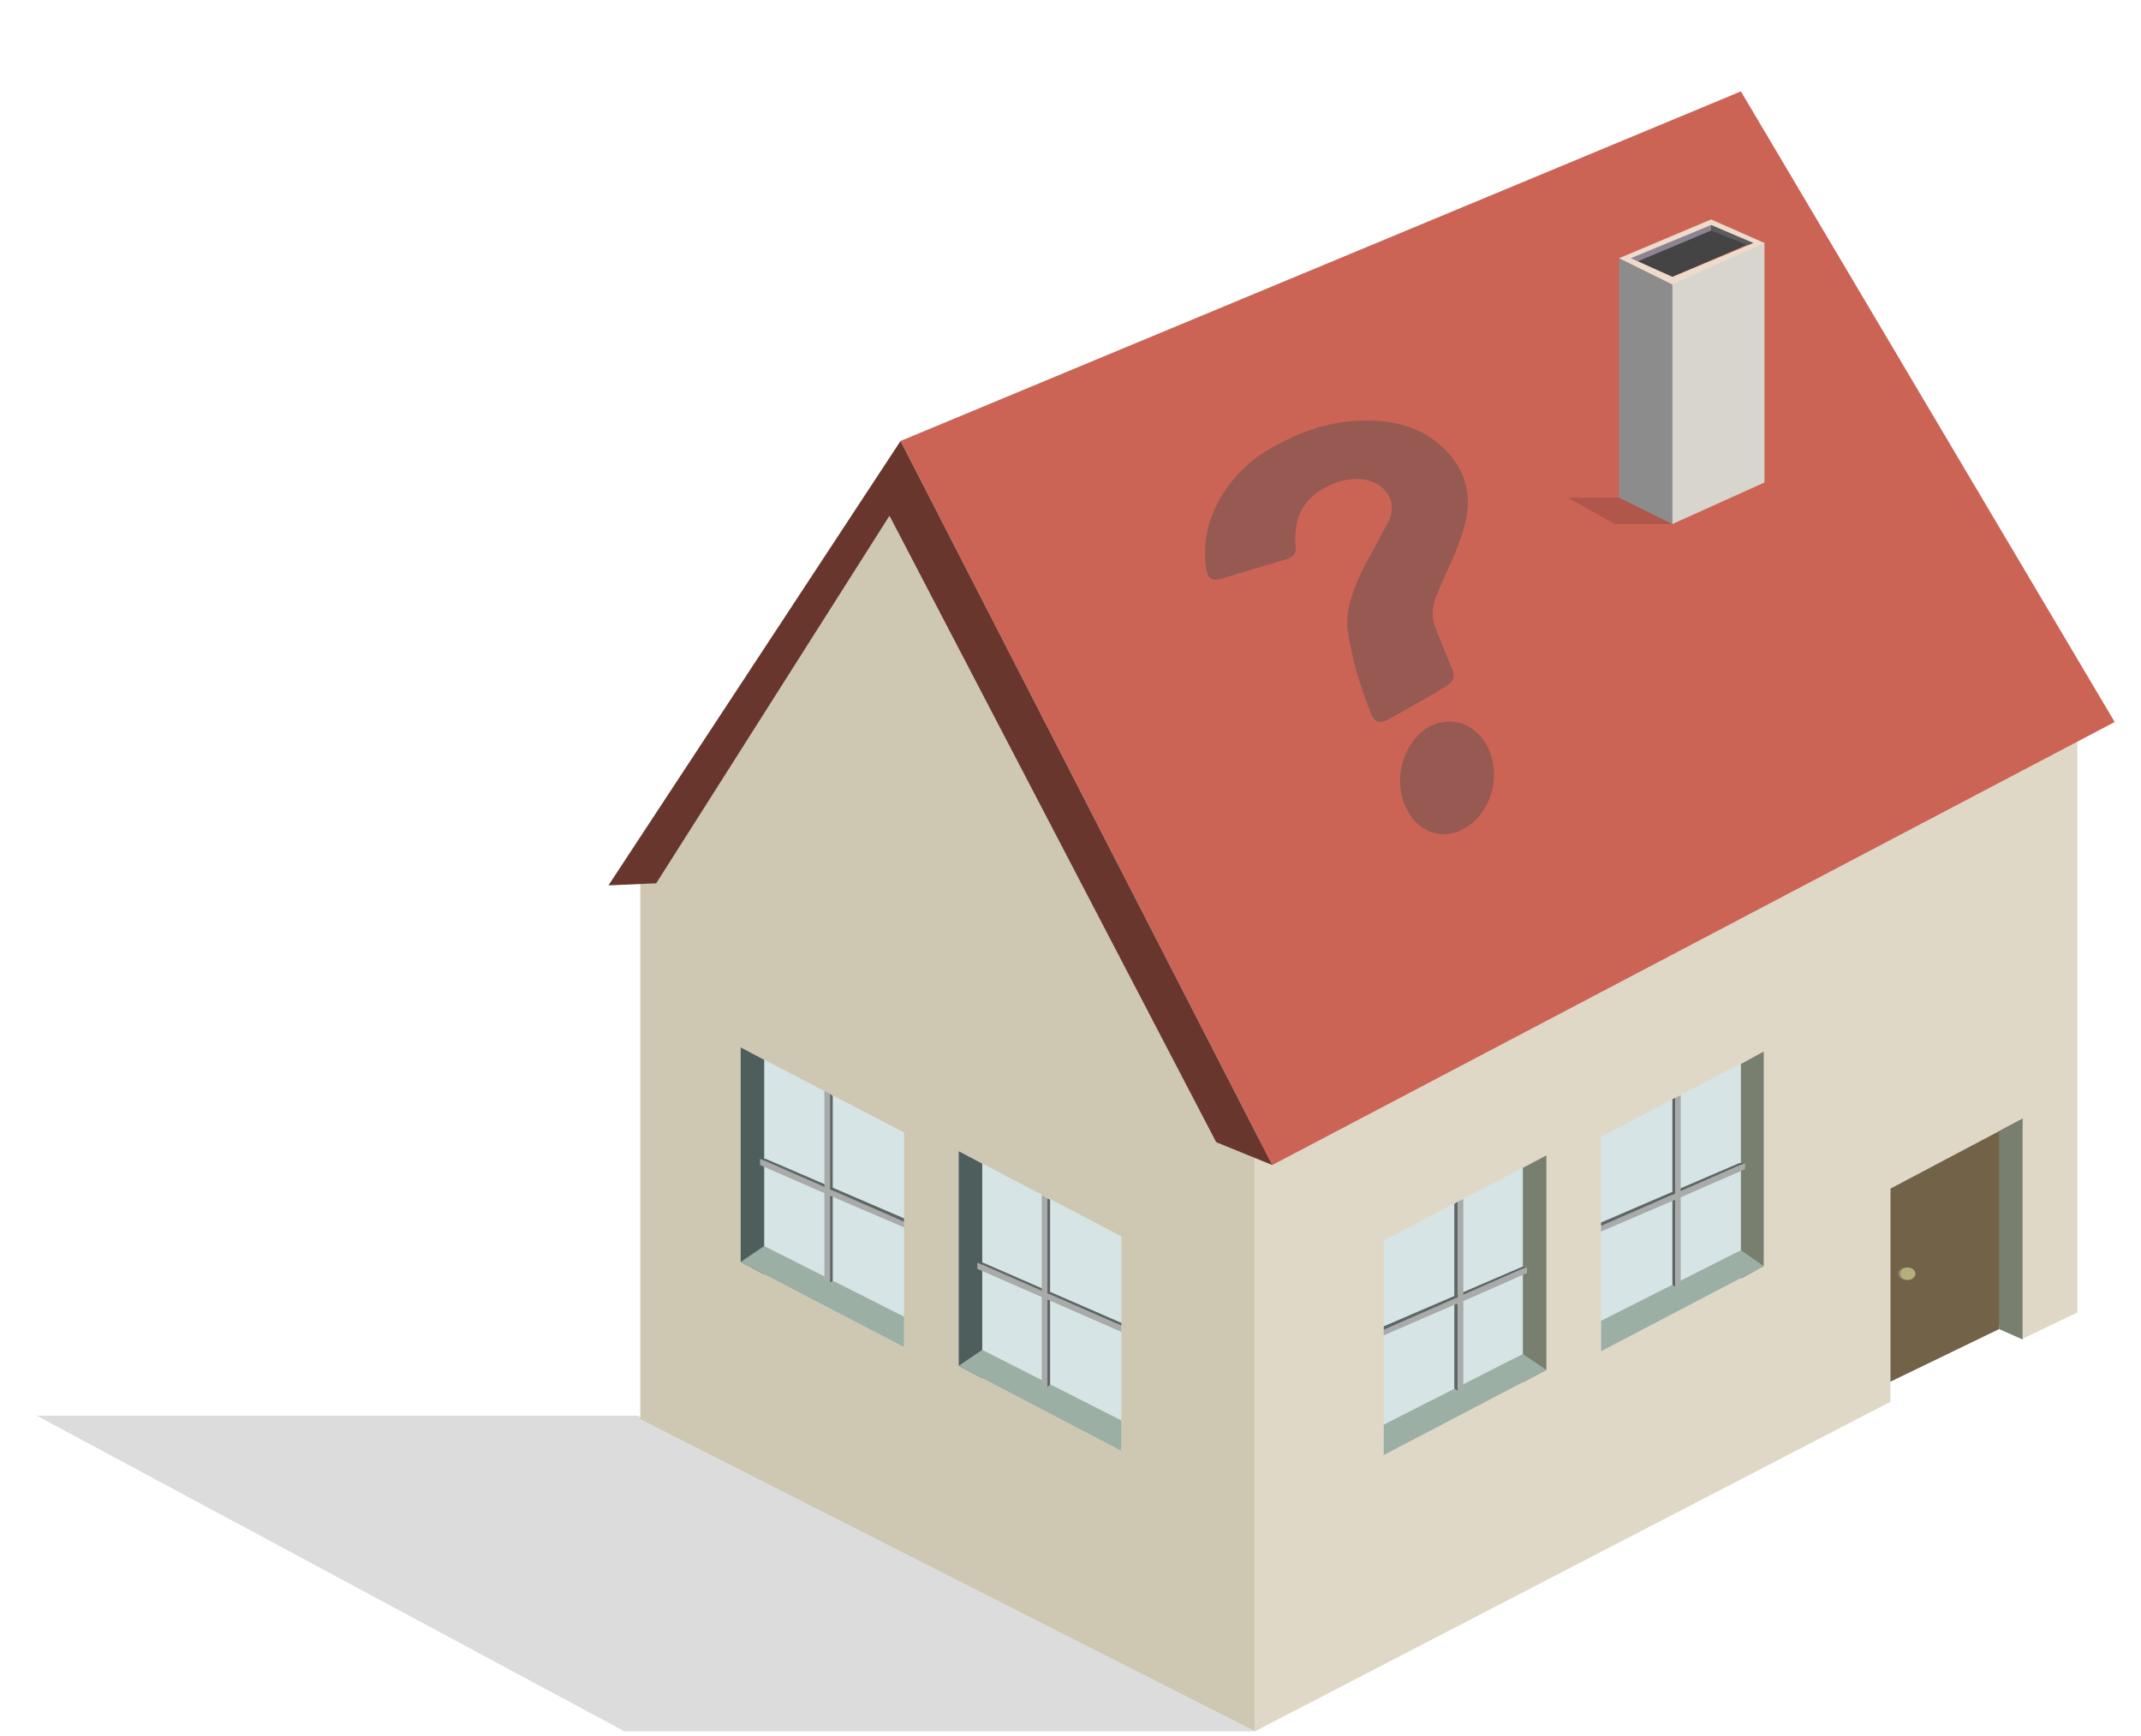
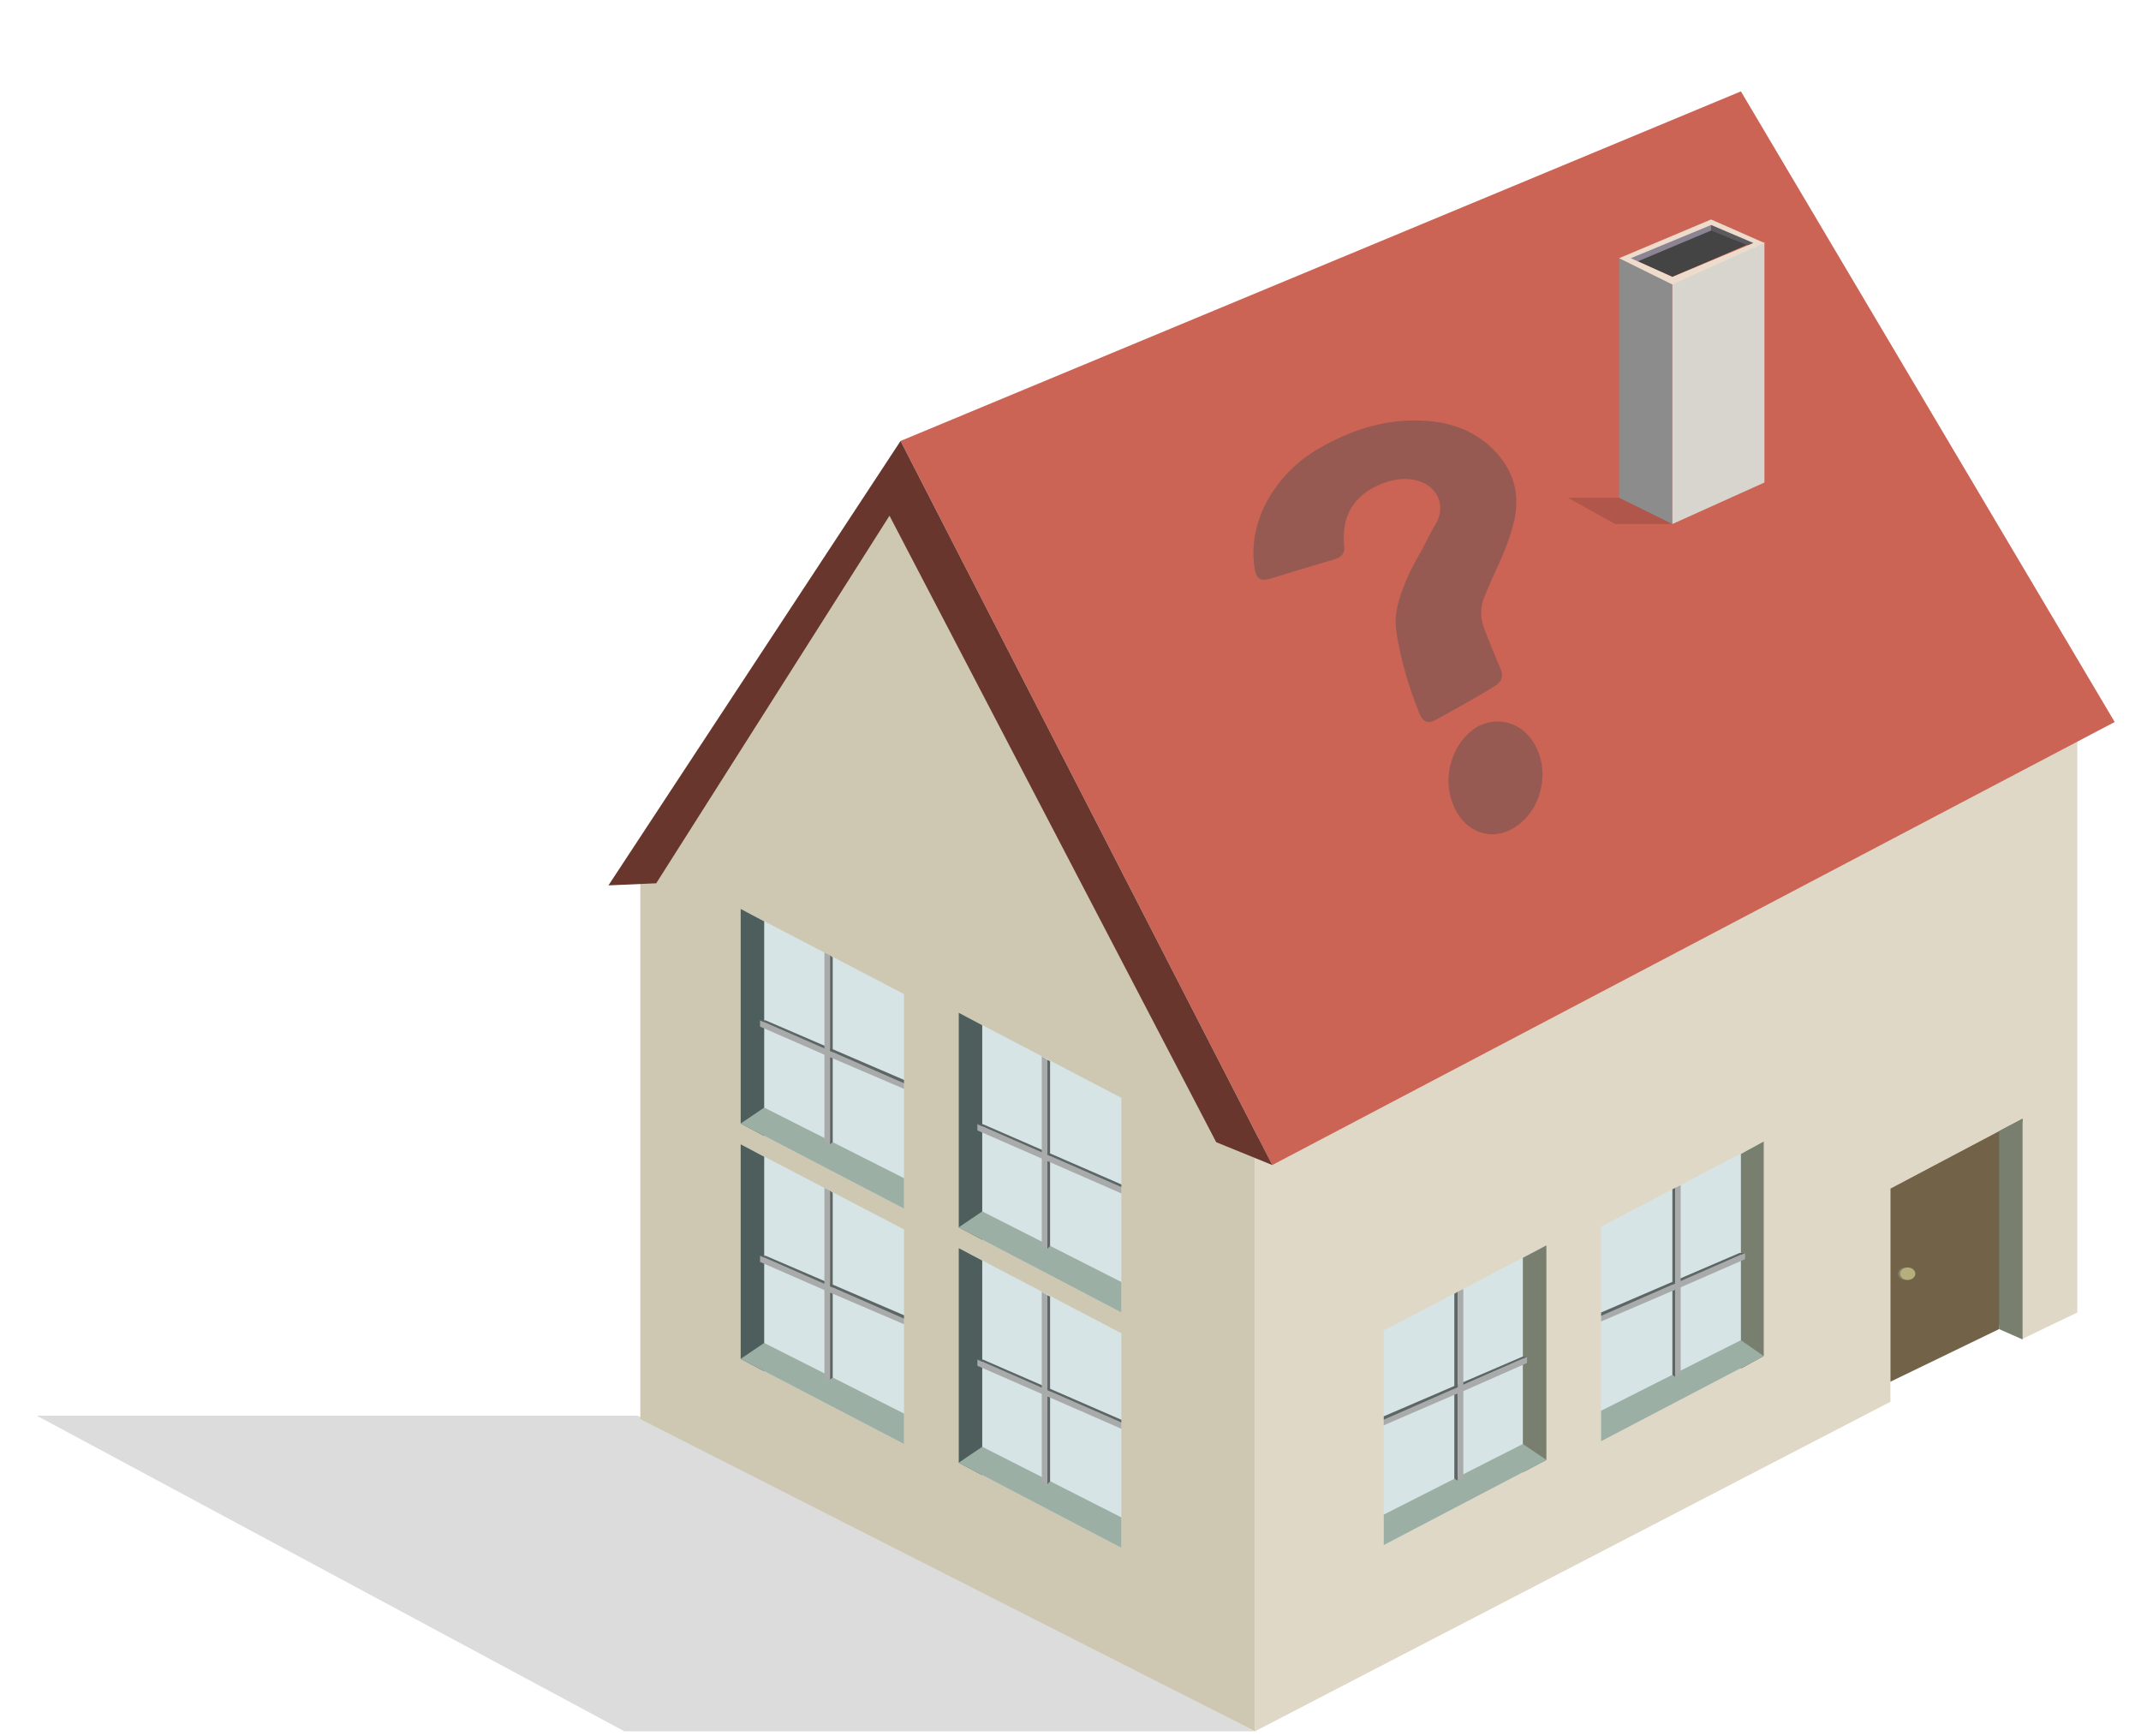
<svg xmlns="http://www.w3.org/2000/svg" version="1.1" id="Layer_1" x="0px" y="0px" viewBox="0 0 309.3 250.7" style="enable-background:new 0 0 309.3 250.7;" xml:space="preserve">
  <style type="text/css">
	.st0{fill:#E0D8C7;}
	.st1{opacity:0.14;}
	.st2{fill:#CEC8B2;}
	.st3{fill:#CC6456;}
	.st4{fill:#68362C;}
	.st5{fill:#D6E4E5;}
	.st6{fill:#4E5E5D;}
	.st7{fill:#9CAFA5;}
	.st8{fill:#5D6664;}
	.st9{fill:#A9AAAA;}
	.st10{fill:#787F6E;}
	.st11{fill:#726348;}
	.st12{fill:#847F61;}
	.st13{fill:#B7AE7E;}
	.st14{fill:#8C8C8C;}
	.st15{fill:#D8D5CE;}
	.st16{fill:#444444;}
	.st17{fill:#5C5A5E;}
	.st18{fill:#8C8393;}
	.st19{fill:#EDDBCC;}
	.st20{opacity:0.42;}
	.st21{fill:#4D4D4D;}
</style>
  <g>
    <g>
      <polygon class="st0" points="181.3,164.7 181.3,250.1 273.1,202.5 273.1,171.7 292.2,161.6 292.2,193.4 300.1,189.6 300.1,103.4       " />
      <polygon class="st1" points="92.1,204.5 5.3,204.5 90.2,250.1 181.3,250.1   " />
      <polygon class="st2" points="92.5,126.6 92.5,205 181.3,250.1 181.3,164.7 130.5,69.3   " />
      <polygon class="st3" points="130.1,63.7 183.8,168.3 305.5,104.3 251.5,13.2   " />
      <polygon class="st4" points="87.9,127.9 130.1,63.7 183.8,168.3 175.7,165 128.5,74.5 94.8,127.6   " />
      <g>
        <g>
-           <polygon class="st5" points="130.6,194.6 107,182.3 107,151.3 130.6,163.6     " />
-           <polygon class="st6" points="110.4,184.1 107,182.3 107,151.3 110.4,153.1     " />
-           <polygon class="st7" points="130.6,194.6 130.6,190.2 110.4,180 107,182.3     " />
+           <polygon class="st5" points="130.6,174.6 107,162.3 107,131.3 130.6,143.6     " />
+           <polygon class="st6" points="110.4,164.1 107,162.3 107,131.3 110.4,133.1     " />
+           <polygon class="st7" points="130.6,174.6 130.6,170.2 110.4,160 107,162.3     " />
        </g>
-         <polygon class="st8" points="119.9,185.3 120.3,185 120.3,158.3 119.9,158 119.9,171.2    " />
-         <polygon class="st9" points="130.6,176.5 119.4,171.6 119.4,172.5 130.6,177.3    " />
-         <polygon class="st9" points="120.1,171.9 109.8,167.4 109.8,168.3 120.1,172.8    " />
-         <polygon class="st8" points="110.6,167.4 130.6,176 130.6,176.5 109.8,167.4    " />
-         <polygon class="st9" points="119.1,157.6 119.9,158 119.9,185.3 119.1,184.9    " />
+         <polygon class="st8" points="119.9,165.3 120.3,165 120.3,138.3 119.9,138 119.9,151.2    " />
+         <polygon class="st9" points="130.6,156.5 119.4,151.6 119.4,152.5 130.6,157.3    " />
+         <polygon class="st9" points="120.1,151.9 109.8,147.4 109.8,148.3 120.1,152.8    " />
+         <polygon class="st8" points="110.6,147.4 130.6,156 130.6,156.5 109.8,147.4    " />
+         <polygon class="st9" points="119.1,137.6 119.9,138 119.9,165.3 119.1,164.9    " />
      </g>
      <g>
        <g>
-           <polygon class="st5" points="162,209.6 138.5,197.3 138.5,166.3 162,178.6     " />
-           <polygon class="st6" points="141.9,199.1 138.5,197.3 138.5,166.3 141.9,168.1     " />
-           <polygon class="st7" points="162,209.6 162,205.2 141.9,195 138.5,197.3     " />
+           <polygon class="st5" points="162,189.6 138.5,177.3 138.5,146.3 162,158.6     " />
+           <polygon class="st6" points="141.9,179.1 138.5,177.3 138.5,146.3 141.9,148.1     " />
+           <polygon class="st7" points="162,189.6 162,185.2 141.9,175 138.5,177.3     " />
        </g>
-         <polygon class="st8" points="151.3,200.4 151.7,200 151.7,173.3 151.3,173.1 151.3,186.2    " />
-         <polygon class="st9" points="162,191.5 150.8,186.6 150.8,187.5 162,192.4    " />
-         <polygon class="st9" points="151.5,186.9 141.2,182.4 141.2,183.3 151.5,187.8    " />
-         <polygon class="st8" points="142,182.4 162,191.1 162,191.5 141.2,182.4    " />
-         <polygon class="st9" points="150.5,172.6 151.3,173.1 151.3,200.4 150.5,200    " />
+         <polygon class="st8" points="151.3,180.4 151.7,180 151.7,153.3 151.3,153.1 151.3,166.2    " />
+         <polygon class="st9" points="162,171.5 150.8,166.6 150.8,167.5 162,172.4    " />
+         <polygon class="st9" points="151.5,166.9 141.2,162.4 141.2,163.3 151.5,167.8    " />
+         <polygon class="st8" points="142,162.4 162,171.1 162,171.5 141.2,162.4    " />
+         <polygon class="st9" points="150.5,152.6 151.3,153.1 151.3,180.4 150.5,180    " />
      </g>
      <g>
        <g>
-           <polygon class="st5" points="231.3,195.2 254.8,182.9 254.8,151.9 231.3,164.2     " />
-           <polygon class="st10" points="251.5,184.7 254.8,182.9 254.8,151.9 251.5,153.7     " />
-           <polygon class="st7" points="231.3,195.2 231.3,190.8 251.5,180.6 254.8,182.9     " />
+           <polygon class="st5" points="231.3,208.2 254.8,195.9 254.8,164.9 231.3,177.2     " />
+           <polygon class="st10" points="251.5,197.7 254.8,195.9 254.8,164.9 251.5,166.7     " />
+           <polygon class="st7" points="231.3,208.2 231.3,203.8 251.5,193.6 254.8,195.9     " />
        </g>
-         <polygon class="st8" points="242,185.9 241.6,185.6 241.6,158.8 242,158.6 242,171.8    " />
-         <polygon class="st9" points="231.3,177.1 242.5,172.2 242.5,173.1 231.3,177.9    " />
-         <polygon class="st9" points="241.8,172.5 252.1,168 252.1,168.9 241.8,173.4    " />
-         <polygon class="st8" points="251.3,168 231.3,176.6 231.3,177.1 252.1,168    " />
-         <polygon class="st9" points="242.8,158.2 242,158.6 242,185.9 242.8,185.5    " />
+         <polygon class="st8" points="242,198.9 241.6,198.6 241.6,171.8 242,171.6 242,184.8    " />
+         <polygon class="st9" points="231.3,190.1 242.5,185.2 242.5,186.1 231.3,190.9    " />
+         <polygon class="st9" points="241.8,185.5 252.1,181 252.1,181.9 241.8,186.4    " />
+         <polygon class="st8" points="251.3,181 231.3,189.6 231.3,190.1 252.1,181    " />
+         <polygon class="st9" points="242.8,171.2 242,171.6 242,198.9 242.8,198.5    " />
      </g>
      <g>
        <g>
-           <polygon class="st5" points="199.9,210.2 223.4,197.9 223.4,166.9 199.9,179.2     " />
-           <polygon class="st10" points="220,199.7 223.4,197.9 223.4,166.9 220,168.7     " />
-           <polygon class="st7" points="199.9,210.2 199.9,205.8 220,195.6 223.4,197.9     " />
+           <polygon class="st5" points="199.9,223.2 223.4,210.9 223.4,179.9 199.9,192.2     " />
+           <polygon class="st10" points="220,212.7 223.4,210.9 223.4,179.9 220,181.7     " />
+           <polygon class="st7" points="199.9,223.2 199.9,218.8 220,208.6 223.4,210.9     " />
        </g>
-         <polygon class="st8" points="210.6,200.9 210.1,200.6 210.1,173.9 210.6,173.6 210.6,186.8    " />
-         <polygon class="st9" points="199.9,192.1 211,187.2 211,188.1 199.9,192.9    " />
-         <polygon class="st9" points="210.4,187.5 220.6,183 220.6,183.9 210.4,188.4    " />
-         <polygon class="st8" points="219.9,183 199.9,191.6 199.9,192.1 220.6,183    " />
-         <polygon class="st9" points="211.4,173.2 210.6,173.6 210.6,200.9 211.4,200.5    " />
+         <polygon class="st8" points="210.6,213.9 210.1,213.6 210.1,186.9 210.6,186.6 210.6,199.8    " />
+         <polygon class="st9" points="199.9,205.1 211,200.2 211,201.1 199.9,205.9    " />
+         <polygon class="st9" points="210.4,200.5 220.6,196 220.6,196.9 210.4,201.4    " />
+         <polygon class="st8" points="219.9,196 199.9,204.6 199.9,205.1 220.6,196    " />
+         <polygon class="st9" points="211.4,186.2 210.6,186.6 210.6,213.9 211.4,213.5    " />
      </g>
      <polygon class="st11" points="273.1,199.6 288.8,192 292.2,161.6 273.1,171.7   " />
      <polygon class="st10" points="288.8,192 292.2,193.5 292.2,161.6 288.8,163.4   " />
      <ellipse class="st12" cx="275.3" cy="184" rx="1.1" ry="0.9" />
      <ellipse class="st13" cx="275.6" cy="184" rx="1.1" ry="0.9" />
+       <g>
+         <g>
+           <polygon class="st5" points="130.6,208.6 107,196.3 107,165.3 130.6,177.6     " />
+           <polygon class="st6" points="110.4,198.1 107,196.3 107,165.3 110.4,167.1     " />
+           <polygon class="st7" points="130.6,208.6 130.6,204.2 110.4,194 107,196.3     " />
+         </g>
+         <polygon class="st8" points="119.9,199.3 120.3,199 120.3,172.3 119.9,172 119.9,185.2    " />
+         <polygon class="st9" points="130.6,190.5 119.4,185.6 119.4,186.5 130.6,191.3    " />
+         <polygon class="st9" points="120.1,185.9 109.8,181.4 109.8,182.3 120.1,186.8    " />
+         <polygon class="st8" points="110.6,181.4 130.6,190 130.6,190.5 109.8,181.4    " />
+         <polygon class="st9" points="119.1,171.6 119.9,172 119.9,199.3 119.1,198.9    " />
+       </g>
+       <g>
+         <g>
+           <polygon class="st5" points="162,223.6 138.5,211.3 138.5,180.3 162,192.6     " />
+           <polygon class="st6" points="141.9,213.1 138.5,211.3 138.5,180.3 141.9,182.1     " />
+           <polygon class="st7" points="162,223.6 162,219.2 141.9,209 138.5,211.3     " />
+         </g>
+         <polygon class="st8" points="151.3,214.4 151.7,214 151.7,187.3 151.3,187.1 151.3,200.2    " />
+         <polygon class="st9" points="162,205.5 150.8,200.6 150.8,201.5 162,206.4    " />
+         <polygon class="st9" points="151.5,200.9 141.2,196.4 141.2,197.3 151.5,201.8    " />
+         <polygon class="st8" points="142,196.4 162,205.1 162,205.5 141.2,196.4    " />
+         <polygon class="st9" points="150.5,186.6 151.3,187.1 151.3,214.4 150.5,214    " />
+       </g>
    </g>
    <g>
      <g>
        <polygon class="st14" points="241.6,75.7 233.9,71.9 233.9,37.3 241.6,41    " />
        <polygon class="st15" points="241.6,75.7 254.9,69.7 254.9,35 241.6,41    " />
        <polygon class="st16" points="253.2,35 241.6,40 235.6,37.3 247.2,32.4    " />
        <polygon class="st17" points="247.2,31.7 247.2,33.3 252.9,35.6 254,34.8    " />
        <polygon class="st18" points="247.2,33.3 236.5,37.8 235.3,37.2 247.2,32.2    " />
        <path class="st19" d="M247.2,31.7l-13.3,5.6l7.7,3.8l13.3-6L247.2,31.7z M235.6,37.3l11.6-4.8l6.1,2.6L241.6,40L235.6,37.3z" />
      </g>
      <polygon class="st1" points="233.9,71.9 226.5,71.9 233.3,75.7 241.6,75.7   " />
    </g>
  </g>
  <g class="st20">
-     <path class="st21" d="M204.7,101.6c-1.4,0.8-2.8,1.6-4.3,2.4c-1.1,0.6-1.8,0.3-2.3-0.8c-1.6-4-2.8-8-3.4-12.1c-0.3-2,0.2-4,0.9-5.9   c0.7-1.9,1.6-3.7,2.6-5.4c0.8-1.4,1.4-2.8,2.2-4.1c1.9-3.3-0.5-6.7-4.8-6.5c-1.7,0.1-3.3,0.7-4.8,1.6c-2.2,1.4-3.4,3.4-3.6,5.8   c-0.1,0.8-0.1,1.6,0,2.4c0.1,0.9-0.4,1.5-1.4,1.8c-3,0.9-6.1,1.8-9.3,2.8c-1.3,0.4-2,0-2.2-1.2c-1.3-7.1,3.1-14.1,9.2-17.6   c5-2.9,10.1-4.4,15.6-4c4.3,0.3,7.9,1.9,10.6,5.2c2.1,2.6,2.8,5.6,2.1,9c-0.6,2.8-1.8,5.5-3.1,8.3c-0.4,0.9-0.8,1.8-1.2,2.8   c-0.7,1.6-0.7,3.2,0,4.9c0.7,1.8,1.4,3.6,2.2,5.4c0.6,1.3,0.3,2.1-0.9,2.8C207.4,100.1,206.1,100.8,204.7,101.6   C204.7,101.6,204.7,101.6,204.7,101.6z" />
-     <path class="st21" d="M215.1,108.3c1.7,3.8,0.4,8.8-3.1,11.1c-3.5,2.4-7.7,0.8-9.2-3.5c-1.5-4,0.2-8.9,3.6-10.9   C209.7,103.2,213.5,104.6,215.1,108.3z" />
+     <path class="st21" d="M211.7,101.6c-1.4,0.8-2.8,1.6-4.3,2.4c-1.1,0.6-1.8,0.3-2.3-0.8c-1.6-4-2.8-8-3.4-12.1c-0.3-2,0.2-4,0.9-5.9   c0.7-1.9,1.6-3.7,2.6-5.4c0.8-1.4,1.4-2.8,2.2-4.1c1.9-3.3-0.5-6.7-4.8-6.5c-1.7,0.1-3.3,0.7-4.8,1.6c-2.2,1.4-3.4,3.4-3.6,5.8   c-0.1,0.8-0.1,1.6,0,2.4c0.1,0.9-0.4,1.5-1.4,1.8c-3,0.9-6.1,1.8-9.3,2.8c-1.3,0.4-2,0-2.2-1.2c-1.3-7.1,3.1-14.1,9.2-17.6   c5-2.9,10.1-4.4,15.6-4c4.3,0.3,7.9,1.9,10.6,5.2c2.1,2.6,2.8,5.6,2.1,9c-0.6,2.8-1.8,5.5-3.1,8.3c-0.4,0.9-0.8,1.8-1.2,2.8   c-0.7,1.6-0.7,3.2,0,4.9c0.7,1.8,1.4,3.6,2.2,5.4c0.6,1.3,0.3,2.1-0.9,2.8C214.4,100.1,213.1,100.8,211.7,101.6   C211.7,101.6,211.7,101.6,211.7,101.6z" />
+     <path class="st21" d="M222.1,108.3c1.7,3.8,0.4,8.8-3.1,11.1c-3.5,2.4-7.7,0.8-9.2-3.5c-1.5-4,0.2-8.9,3.6-10.9   C216.7,103.2,220.5,104.6,222.1,108.3z" />
  </g>
</svg>
